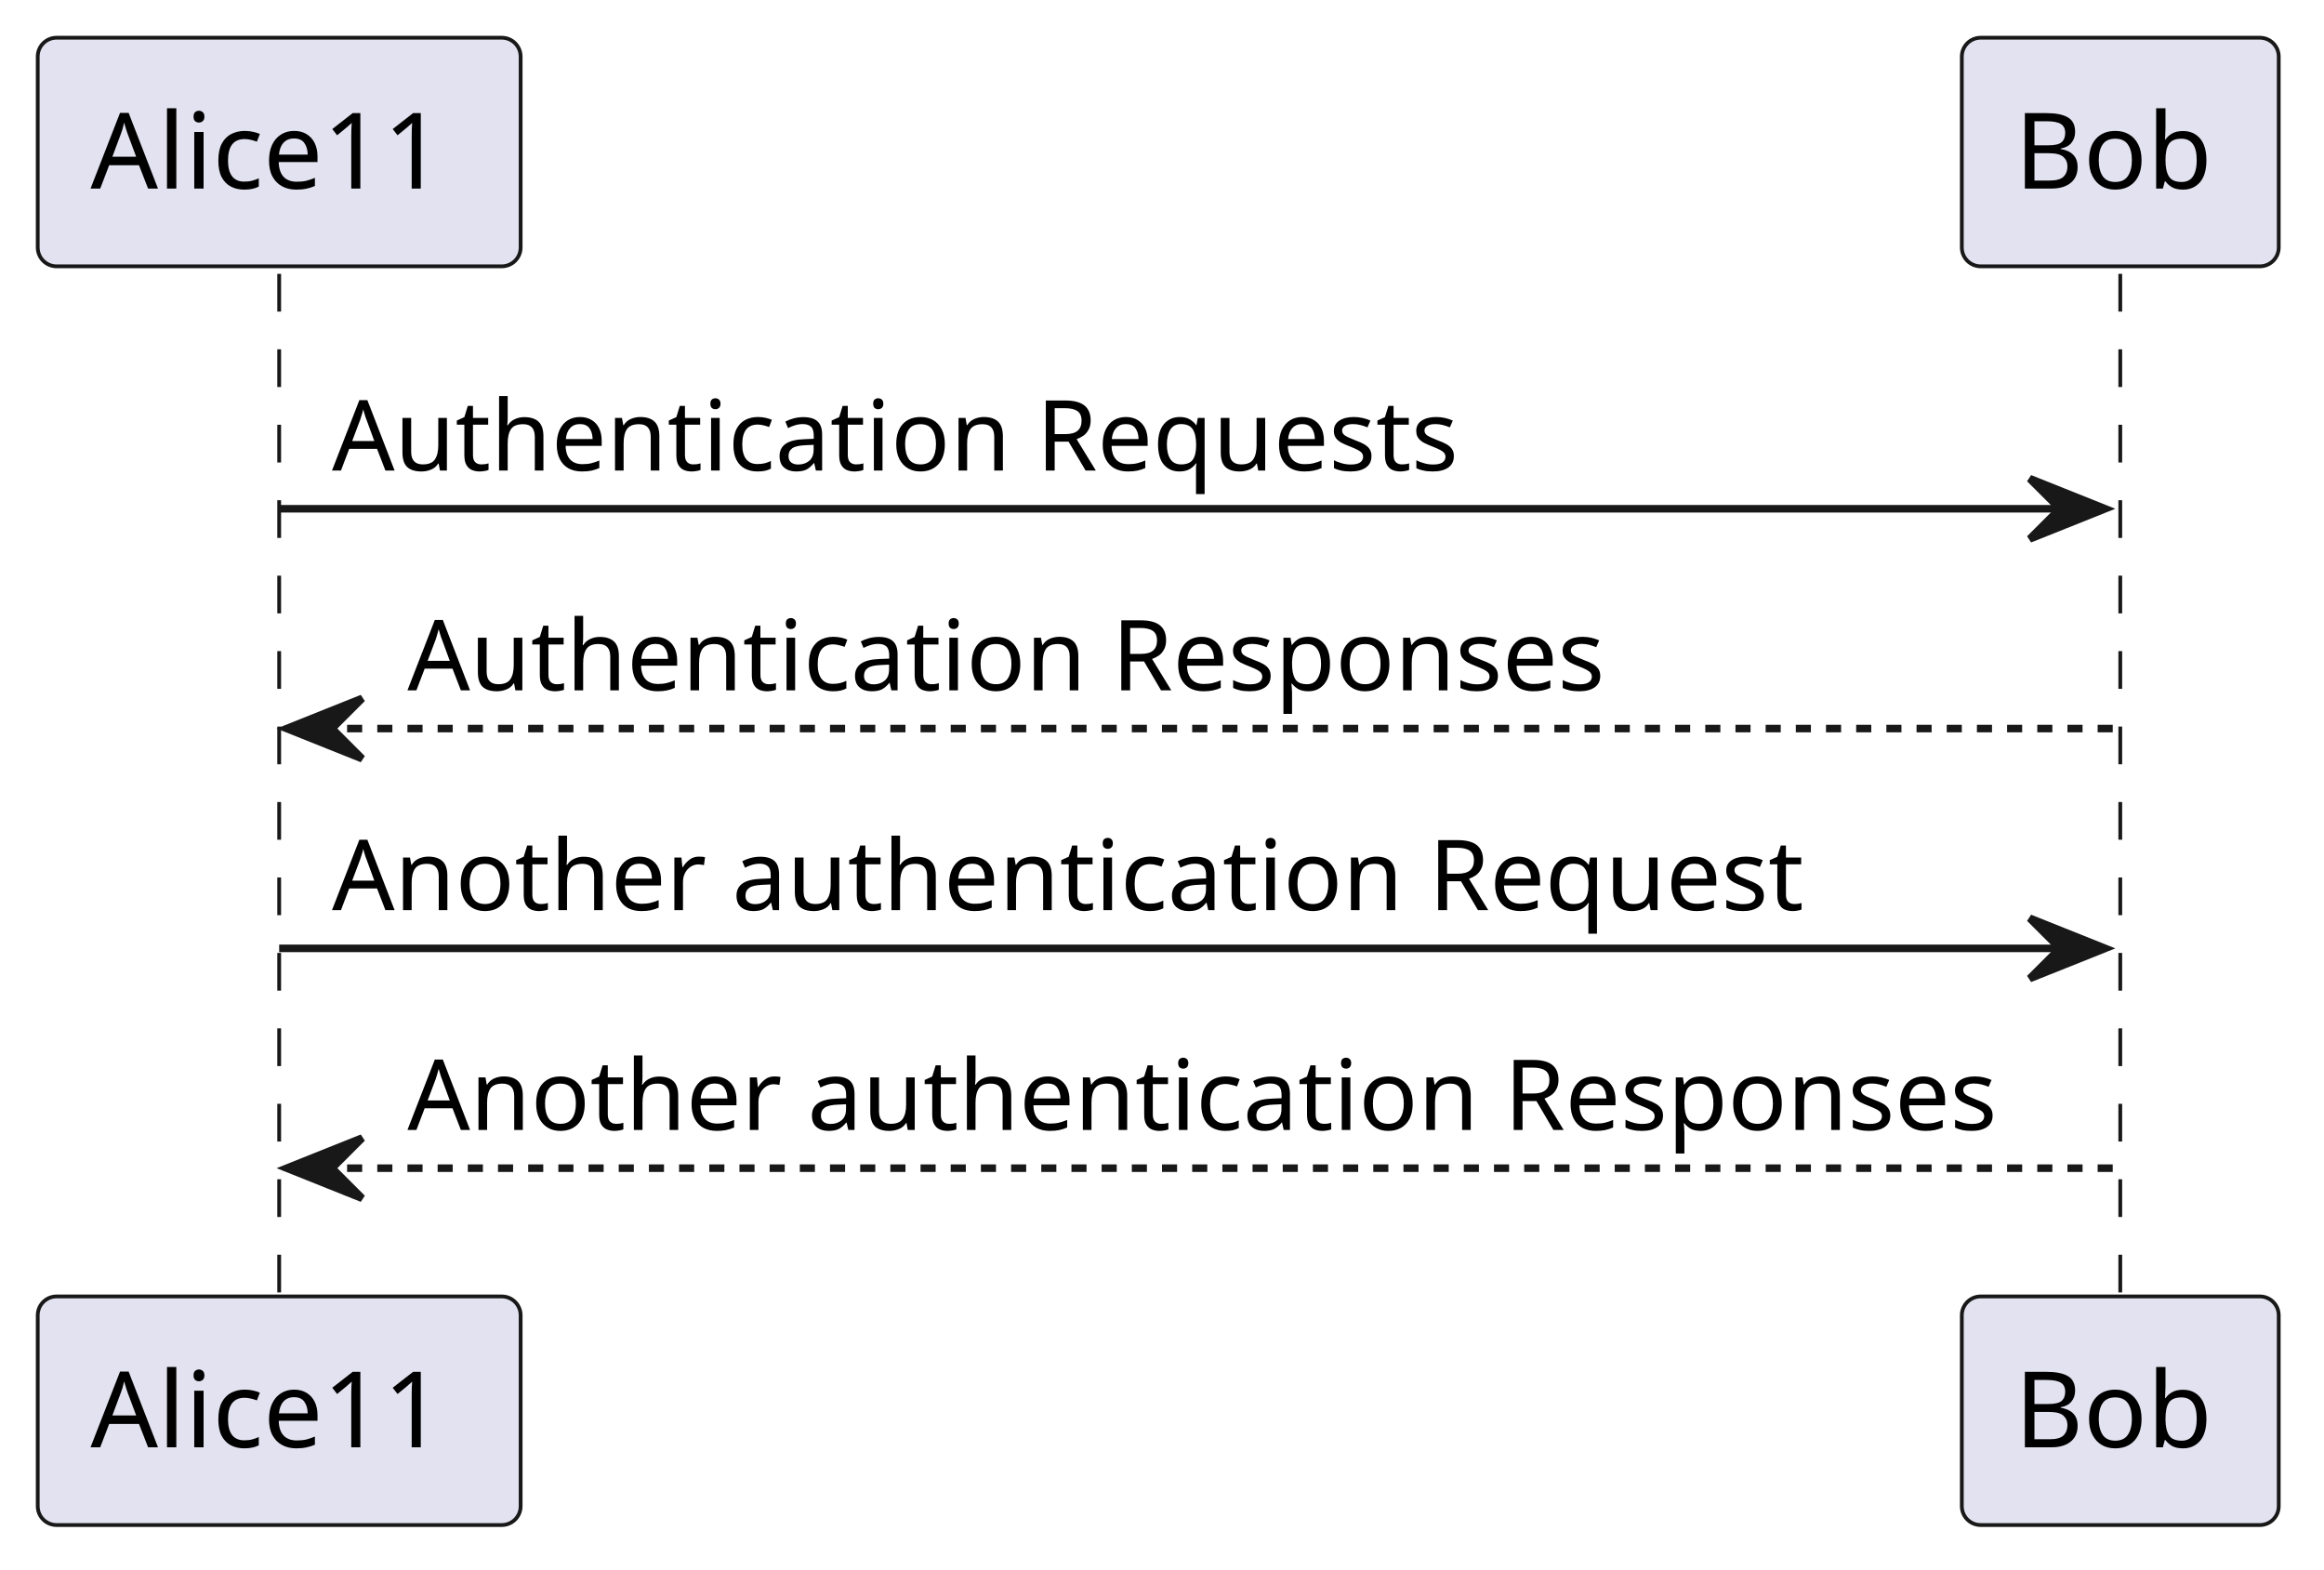
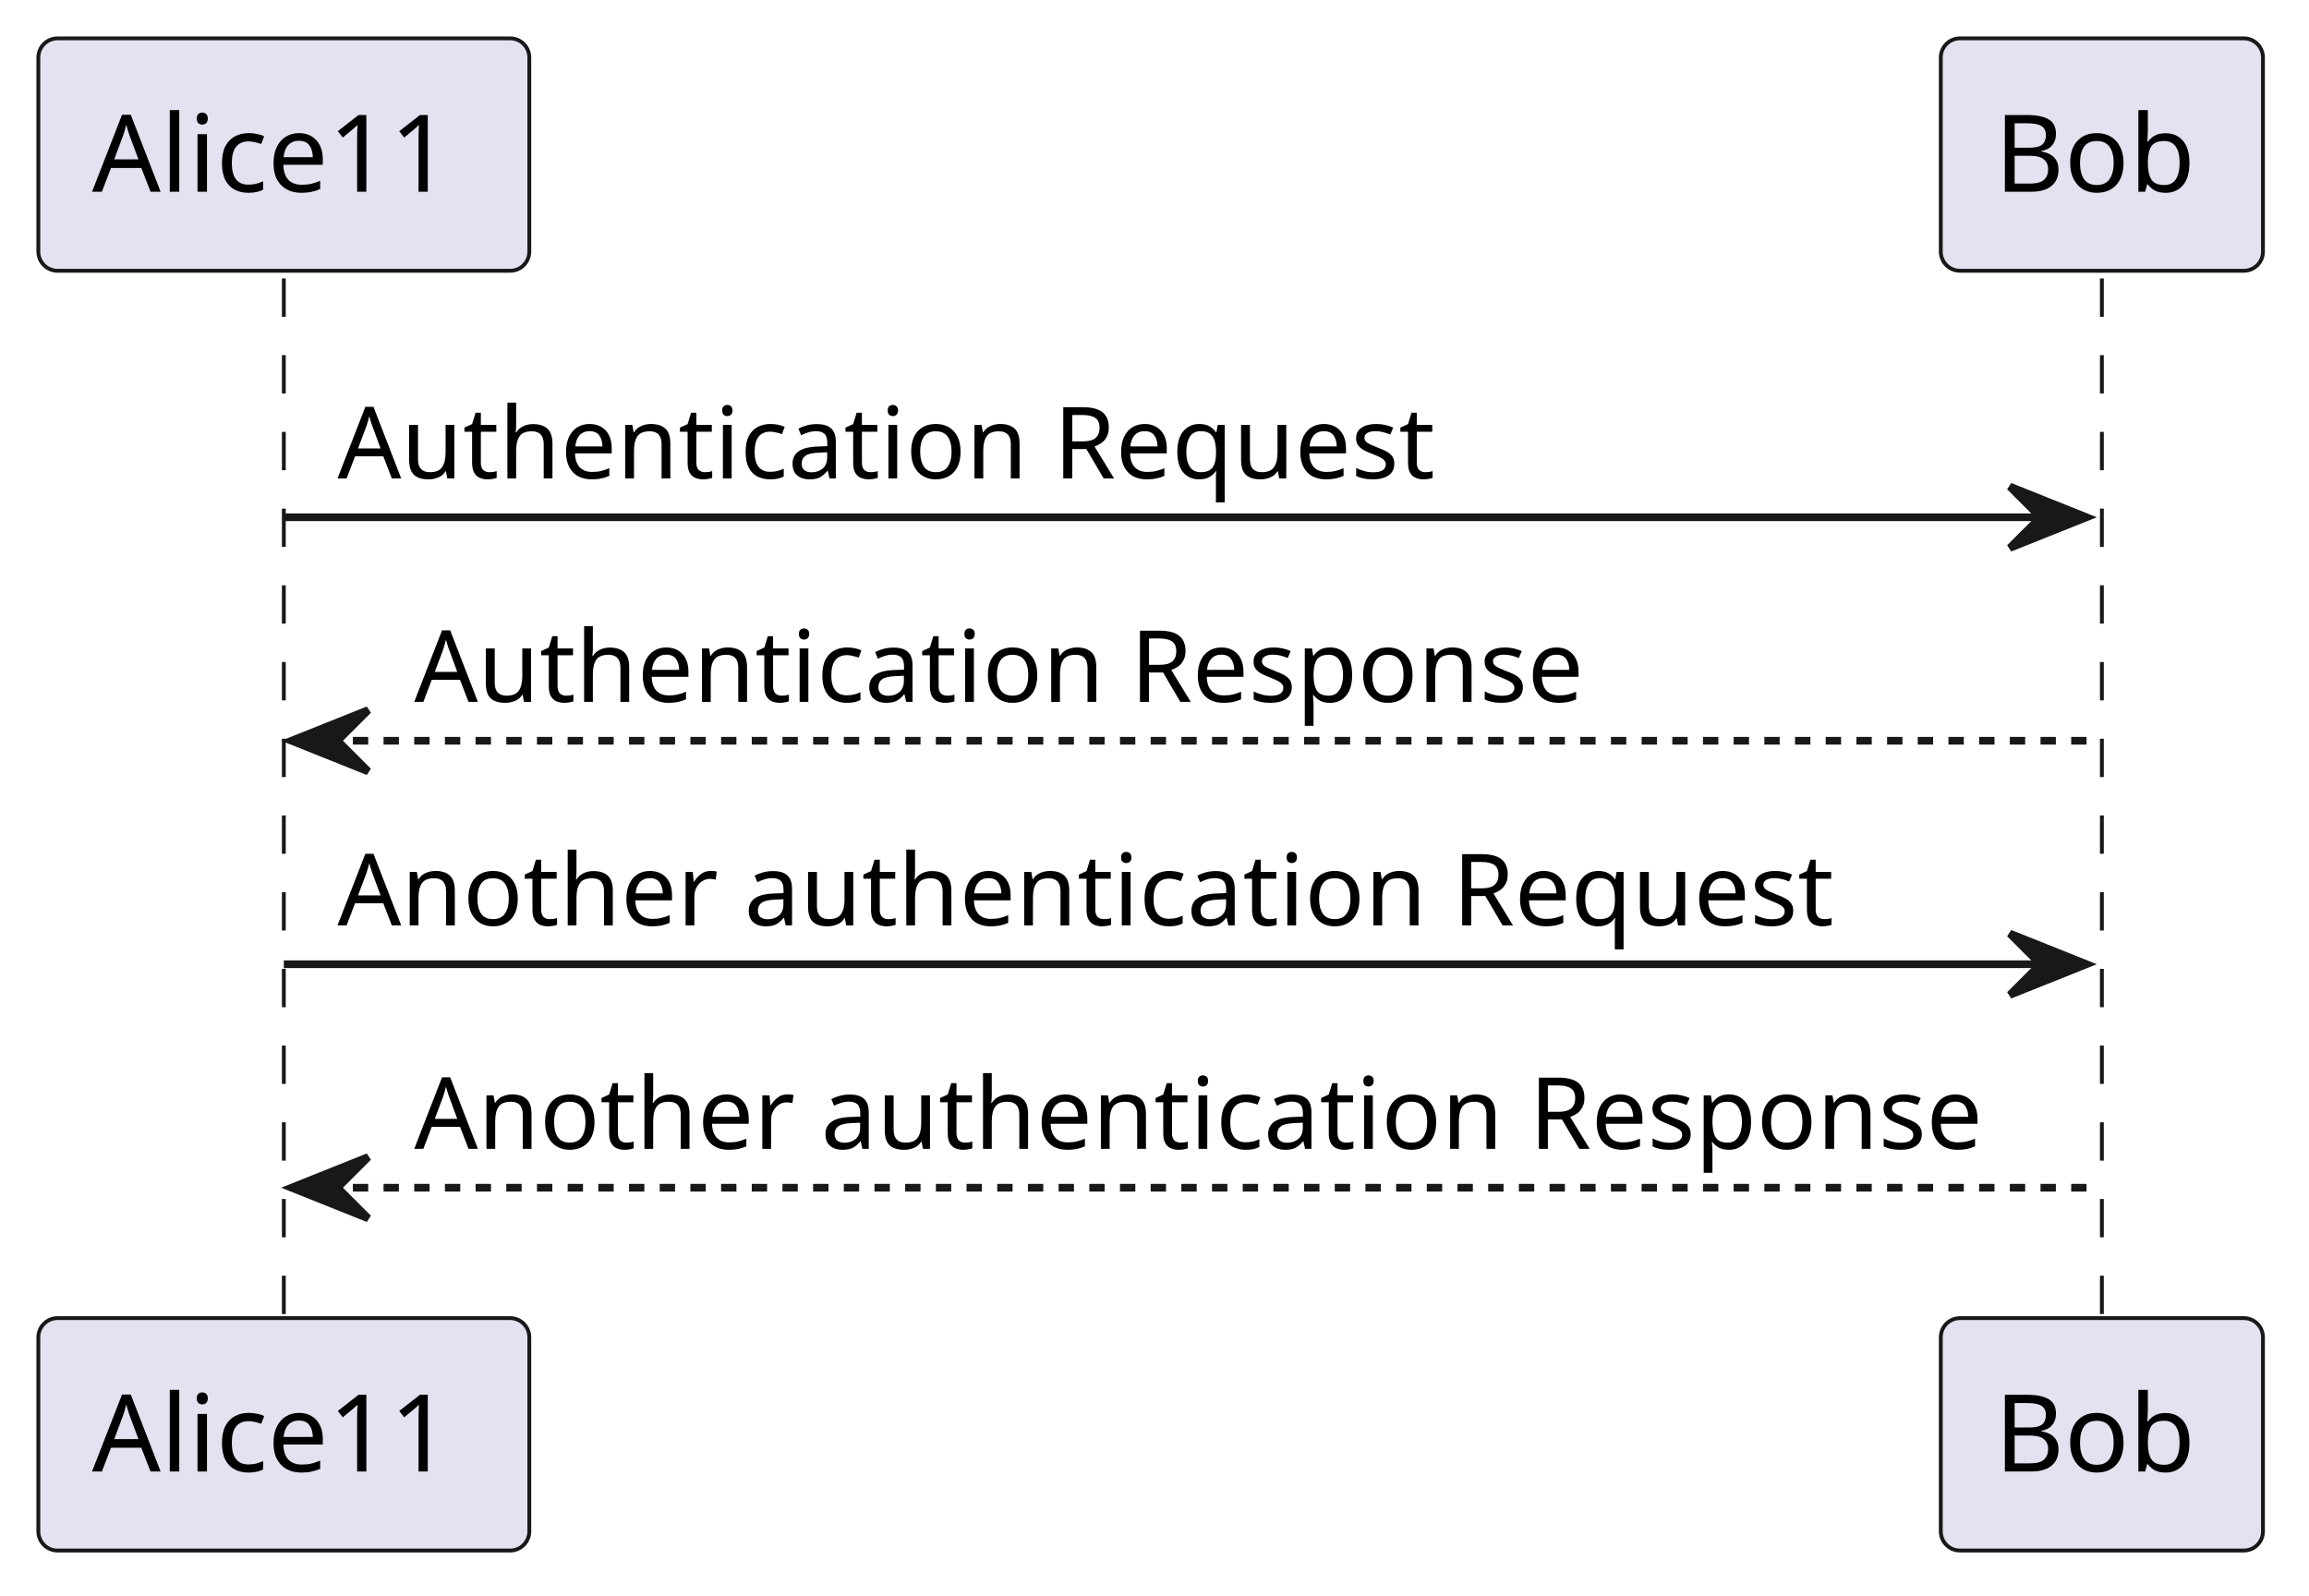
- <svg xmlns="http://www.w3.org/2000/svg" contentStyleType="text/css" height="208px" preserveAspectRatio="none" style="width:308px;height:208px;background:#FFFFFF;" version="1.1" viewBox="0 0 308 208" width="308px" zoomAndPan="magnify">
+ <svg xmlns="http://www.w3.org/2000/svg" contentStyleType="text/css" height="208px" preserveAspectRatio="none" style="width:301px;height:208px;background:#FFFFFF;" version="1.1" viewBox="0 0 301 208" width="301px" zoomAndPan="magnify">
  <defs />
  <g>
    <line style="stroke:#181818;stroke-width:0.5;stroke-dasharray:5.0,5.0;" x1="37" x2="37" y1="36.297" y2="172.828" />
-     <line style="stroke:#181818;stroke-width:0.5;stroke-dasharray:5.0,5.0;" x1="281" x2="281" y1="36.297" y2="172.828" />
+     <line style="stroke:#181818;stroke-width:0.5;stroke-dasharray:5.0,5.0;" x1="274" x2="274" y1="36.297" y2="172.828" />
    <rect fill="#E2E2F0" height="30.297" rx="2.5" ry="2.5" style="stroke:#181818;stroke-width:0.5;" width="64" x="5" y="5" />
    <text fill="#000000" font-family="sans-serif" font-size="14" lengthAdjust="spacing" textLength="50" x="12" y="24.995">Alice11</text>
    <rect fill="#E2E2F0" height="30.297" rx="2.5" ry="2.5" style="stroke:#181818;stroke-width:0.5;" width="64" x="5" y="171.828" />
    <text fill="#000000" font-family="sans-serif" font-size="14" lengthAdjust="spacing" textLength="50" x="12" y="191.823">Alice11</text>
-     <rect fill="#E2E2F0" height="30.297" rx="2.5" ry="2.5" style="stroke:#181818;stroke-width:0.5;" width="42" x="260" y="5" />
-     <text fill="#000000" font-family="sans-serif" font-size="14" lengthAdjust="spacing" textLength="28" x="267" y="24.995">Bob</text>
-     <rect fill="#E2E2F0" height="30.297" rx="2.5" ry="2.5" style="stroke:#181818;stroke-width:0.5;" width="42" x="260" y="171.828" />
-     <text fill="#000000" font-family="sans-serif" font-size="14" lengthAdjust="spacing" textLength="28" x="267" y="191.823">Bob</text>
-     <polygon fill="#181818" points="269,63.43,279,67.43,269,71.43,273,67.43" style="stroke:#181818;stroke-width:1.0;" />
-     <line style="stroke:#181818;stroke-width:1.0;" x1="37" x2="275" y1="67.43" y2="67.43" />
-     <text fill="#000000" font-family="sans-serif" font-size="13" lengthAdjust="spacing" textLength="156" x="44" y="62.364">Authentication Requests</text>
+     <rect fill="#E2E2F0" height="30.297" rx="2.5" ry="2.5" style="stroke:#181818;stroke-width:0.5;" width="42" x="253" y="5" />
+     <text fill="#000000" font-family="sans-serif" font-size="14" lengthAdjust="spacing" textLength="28" x="260" y="24.995">Bob</text>
+     <rect fill="#E2E2F0" height="30.297" rx="2.5" ry="2.5" style="stroke:#181818;stroke-width:0.5;" width="42" x="253" y="171.828" />
+     <text fill="#000000" font-family="sans-serif" font-size="14" lengthAdjust="spacing" textLength="28" x="260" y="191.823">Bob</text>
+     <polygon fill="#181818" points="262,63.43,272,67.43,262,71.43,266,67.43" style="stroke:#181818;stroke-width:1.0;" />
+     <line style="stroke:#181818;stroke-width:1.0;" x1="37" x2="268" y1="67.43" y2="67.43" />
+     <text fill="#000000" font-family="sans-serif" font-size="13" lengthAdjust="spacing" textLength="149" x="44" y="62.364">Authentication Request</text>
    <polygon fill="#181818" points="48,92.562,38,96.562,48,100.562,44,96.562" style="stroke:#181818;stroke-width:1.0;" />
-     <line style="stroke:#181818;stroke-width:1.0;stroke-dasharray:2.0,2.0;" x1="42" x2="280" y1="96.562" y2="96.562" />
-     <text fill="#000000" font-family="sans-serif" font-size="13" lengthAdjust="spacing" textLength="166" x="54" y="91.497">Authentication Responses</text>
-     <polygon fill="#181818" points="269,121.695,279,125.695,269,129.695,273,125.695" style="stroke:#181818;stroke-width:1.0;" />
-     <line style="stroke:#181818;stroke-width:1.0;" x1="37" x2="275" y1="125.695" y2="125.695" />
+     <line style="stroke:#181818;stroke-width:1.0;stroke-dasharray:2.0,2.0;" x1="42" x2="273" y1="96.562" y2="96.562" />
+     <text fill="#000000" font-family="sans-serif" font-size="13" lengthAdjust="spacing" textLength="159" x="54" y="91.497">Authentication Response</text>
+     <polygon fill="#181818" points="262,121.695,272,125.695,262,129.695,266,125.695" style="stroke:#181818;stroke-width:1.0;" />
+     <line style="stroke:#181818;stroke-width:1.0;" x1="37" x2="268" y1="125.695" y2="125.695" />
    <text fill="#000000" font-family="sans-serif" font-size="13" lengthAdjust="spacing" textLength="203" x="44" y="120.629">Another authentication Request</text>
    <polygon fill="#181818" points="48,150.828,38,154.828,48,158.828,44,154.828" style="stroke:#181818;stroke-width:1.0;" />
-     <line style="stroke:#181818;stroke-width:1.0;stroke-dasharray:2.0,2.0;" x1="42" x2="280" y1="154.828" y2="154.828" />
-     <text fill="#000000" font-family="sans-serif" font-size="13" lengthAdjust="spacing" textLength="220" x="54" y="149.762">Another authentication Responses</text>
+     <line style="stroke:#181818;stroke-width:1.0;stroke-dasharray:2.0,2.0;" x1="42" x2="273" y1="154.828" y2="154.828" />
+     <text fill="#000000" font-family="sans-serif" font-size="13" lengthAdjust="spacing" textLength="213" x="54" y="149.762">Another authentication Response</text>
  </g>
</svg>
